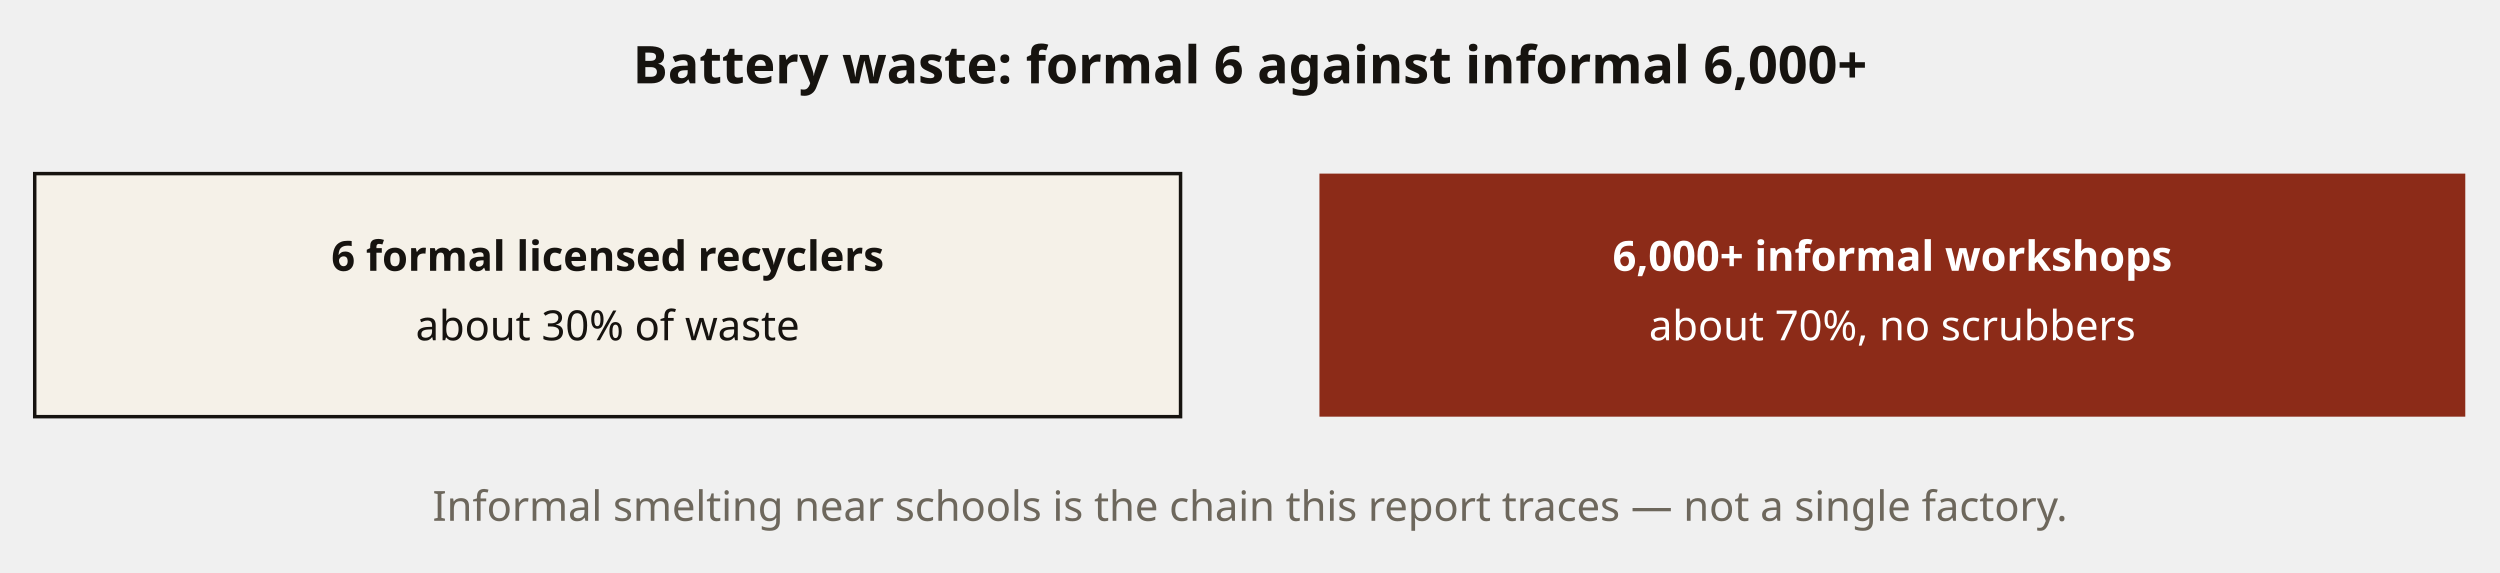
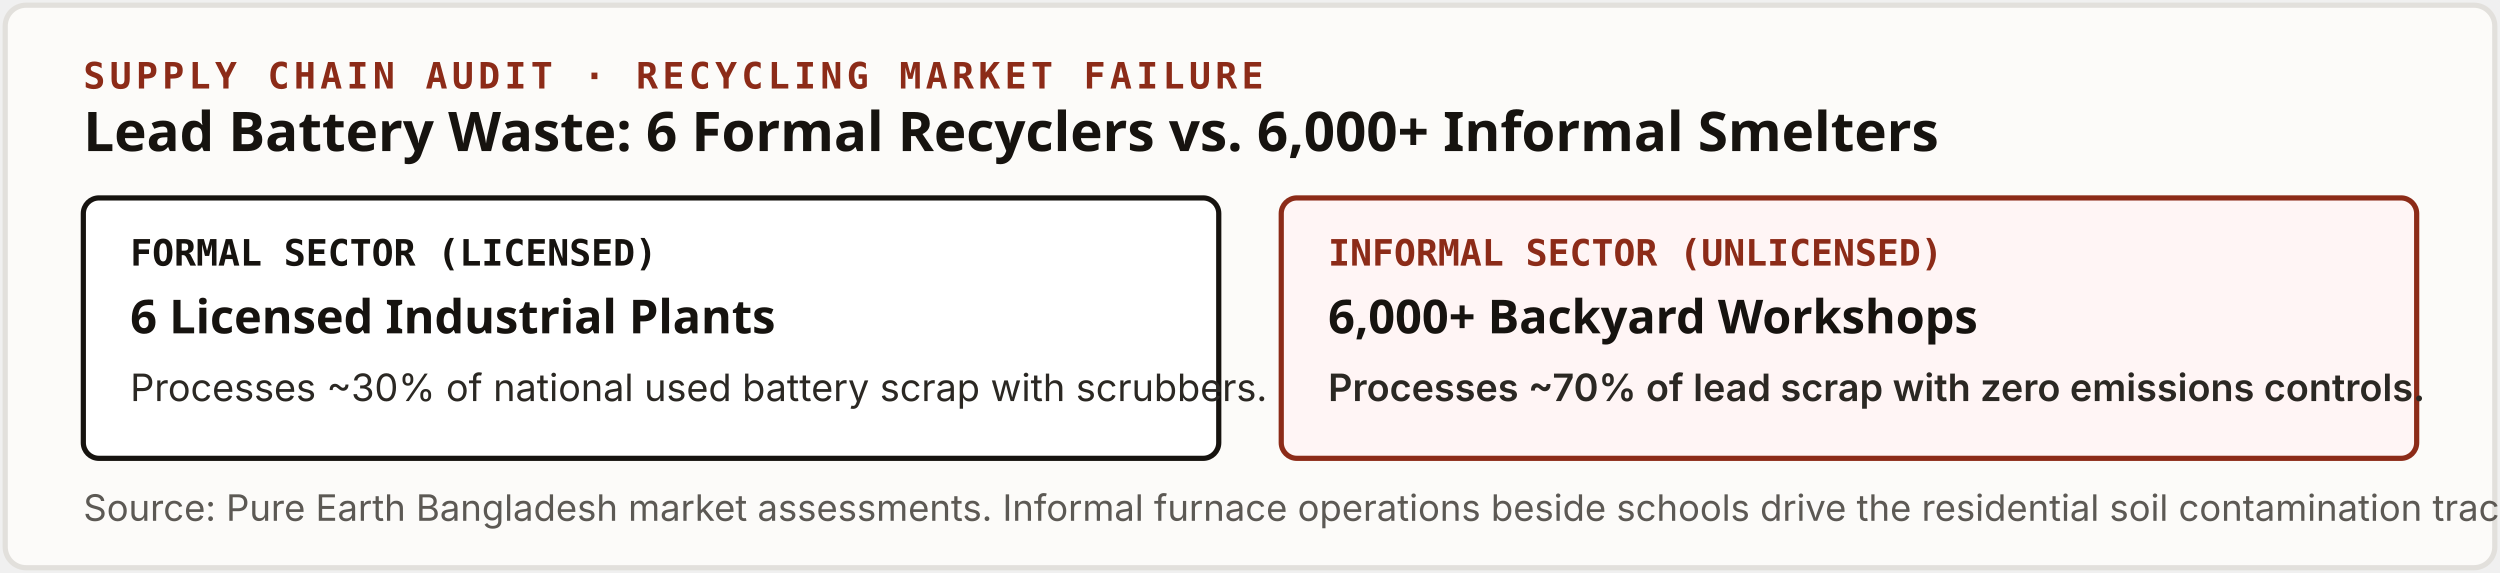
- <svg xmlns="http://www.w3.org/2000/svg" viewBox="0 0 720 165" role="img" aria-label="Formal recyclers vs informal workshops">
-   <text x="360" y="24" text-anchor="middle" font-family="system-ui, sans-serif" font-size="15" font-weight="700" fill="#16130f">Battery waste: formal 6 against informal 6,000+</text>
-   <rect x="10" y="50" width="330" height="70" fill="#f5f1e8" stroke="#16130f" />
-   <text x="175" y="78" text-anchor="middle" font-family="system-ui, sans-serif" font-size="12" font-weight="700" fill="#16130f">6 formal licensed recyclers</text>
-   <text x="175" y="98" text-anchor="middle" font-family="system-ui, sans-serif" font-size="12" fill="#16130f">about 30% of waste</text>
-   <rect x="380" y="50" width="330" height="70" fill="#8c2b18" />
-   <text x="545" y="78" text-anchor="middle" font-family="system-ui, sans-serif" font-size="12" font-weight="700" fill="#fff">6,000+ informal workshops</text>
-   <text x="545" y="98" text-anchor="middle" font-family="system-ui, sans-serif" font-size="12" fill="#fff">about 70%, no scrubbers</text>
-   <text x="360" y="150" text-anchor="middle" font-family="system-ui, sans-serif" font-size="12" fill="#6d675c">Informal smelting near schools is the chain this report traces — not a single factory.</text>
+ <svg xmlns="http://www.w3.org/2000/svg" viewBox="0 0 960 220" role="img" aria-labelledby="chain-title chain-desc">
+   <defs>
+     <style>
+       .kicker { font-family: "Space Mono", ui-monospace, monospace; font-size: 14px; font-weight: 700; fill: #8c2b18; letter-spacing: 0.12em; text-transform: uppercase; }
+       .title { font-family: "Space Grotesk", system-ui, sans-serif; font-size: 21px; font-weight: 700; fill: #16130f; }
+       .card-tag { font-family: "Space Mono", ui-monospace, monospace; font-size: 14px; font-weight: 700; }
+       .card-title { font-family: "Space Grotesk", system-ui, sans-serif; font-size: 18px; font-weight: 700; fill: #16130f; }
+       .card-body { font-family: system-ui, -apple-system, sans-serif; font-size: 14.5px; fill: #2b2823; }
+       .note { font-family: system-ui, -apple-system, sans-serif; font-size: 14px; fill: #5c5954; }
+     </style>
+   </defs>
+   <rect x="2" y="2" width="956" height="216" rx="8" fill="#fcfbf9" stroke="#e2e0dc" stroke-width="2" />
+   <text x="32" y="34" class="kicker">SUPPLY CHAIN AUDIT · RECYCLING MARKET FAILURE</text>
+   <text x="32" y="58" class="title">Lead Battery Waste: 6 Formal Recyclers vs. 6,000+ Informal Smelters</text>
+   <g transform="translate(32, 76)">
+     <rect width="436" height="100" rx="6" fill="#ffffff" stroke="#16130f" stroke-width="2" />
+     <text x="18" y="26" class="card-tag" fill="#16130f">FORMAL SECTOR (LICENSED)</text>
+     <text x="18" y="52" class="card-title">6 Licensed Industrial Plants</text>
+     <text x="18" y="78" class="card-body">Processes ~30% of national used battery scrap with scrubbers.</text>
+   </g>
+   <g transform="translate(492, 76)">
+     <rect width="436" height="100" rx="6" fill="#fff5f5" stroke="#8c2b18" stroke-width="2" />
+     <text x="18" y="26" class="card-tag" fill="#8c2b18">INFORMAL SECTOR (UNLICENSED)</text>
+     <text x="18" y="52" class="card-title" fill="#8c2b18">6,000+ Backyard Workshops</text>
+     <text x="18" y="78" class="card-body" font-weight="600">Processes ~70% of lead scrap with zero emissions controls.</text>
+   </g>
+   <text x="32" y="200" class="note">Source: Pure Earth Bangladesh market assessments. Informal furnace operations beside schools drive the residential soil contamination tracked in this investigation.</text>
</svg>
